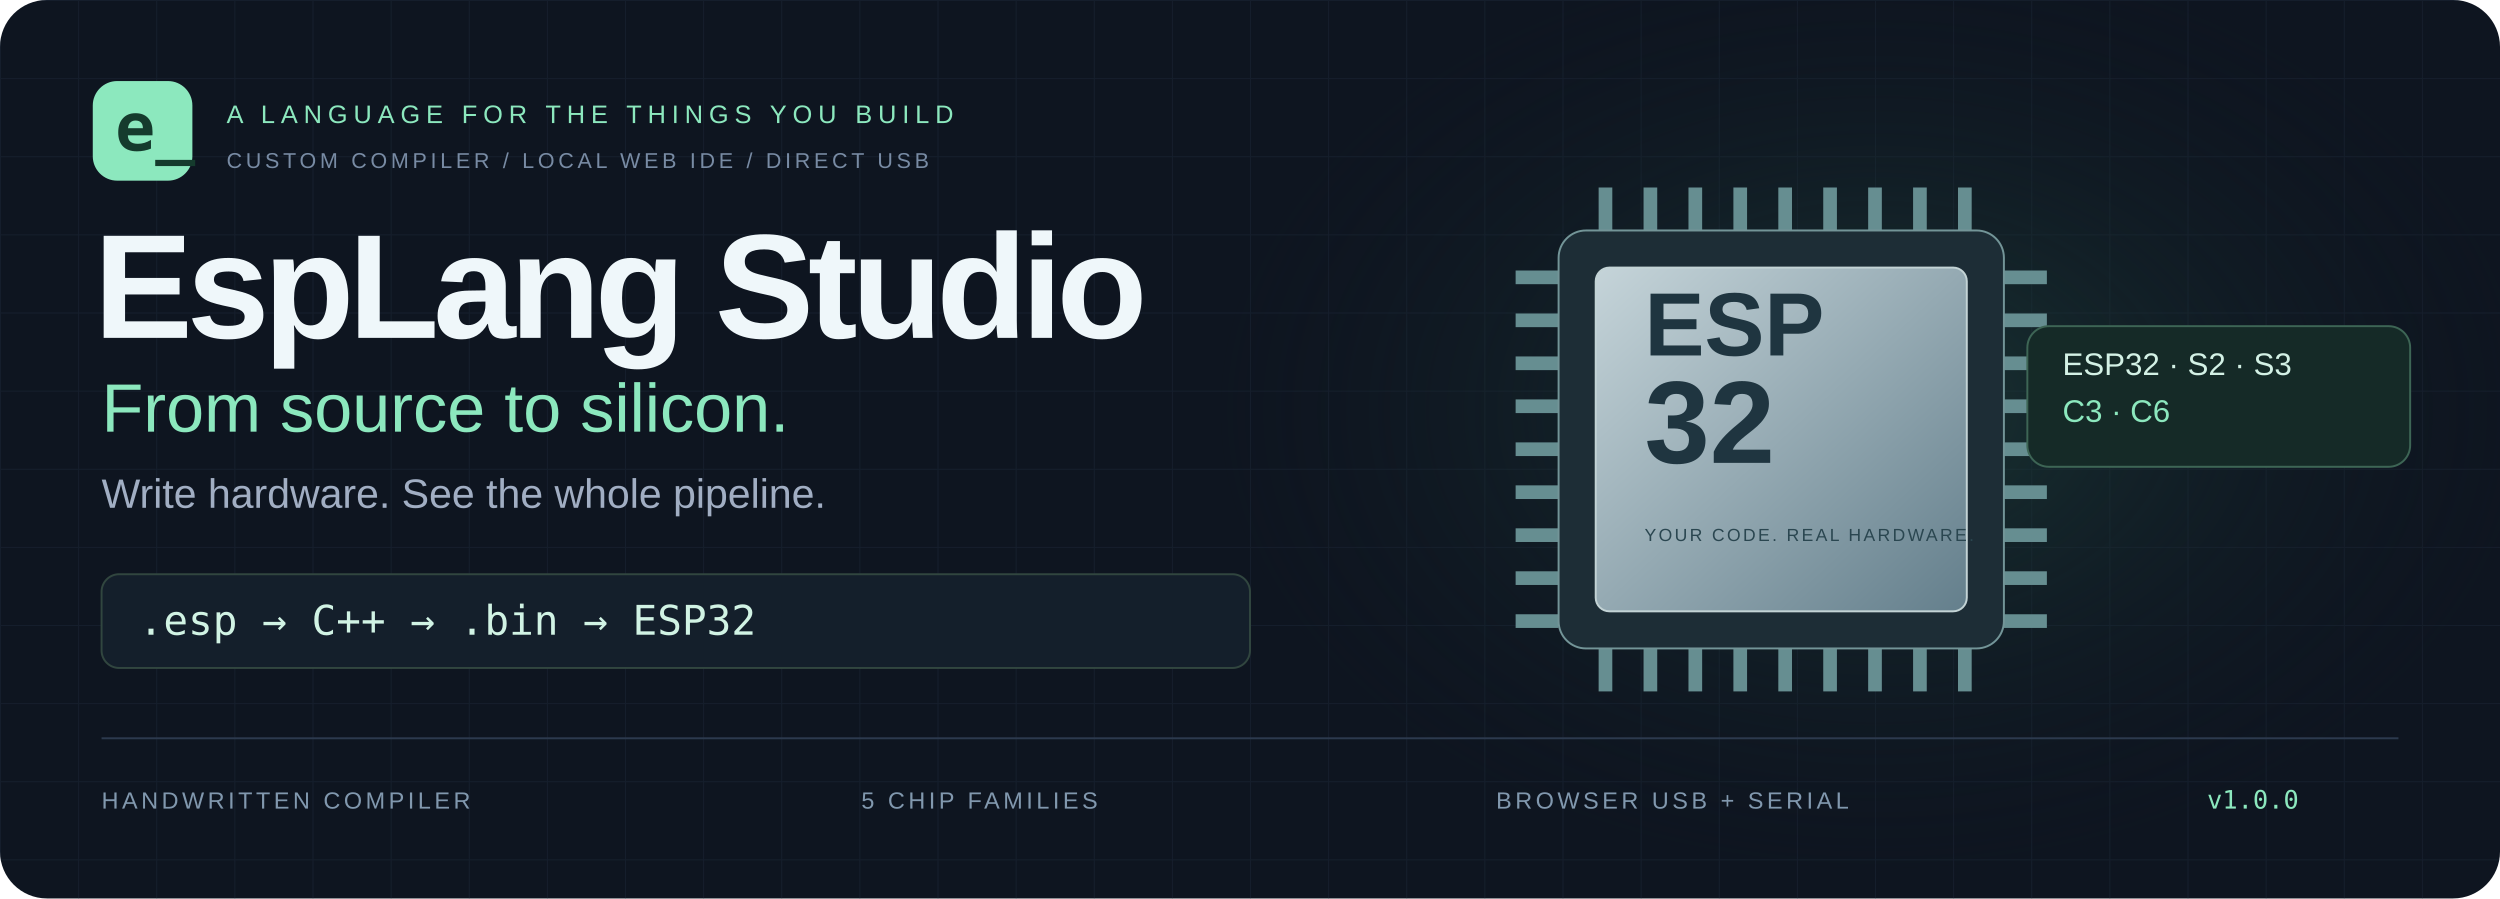
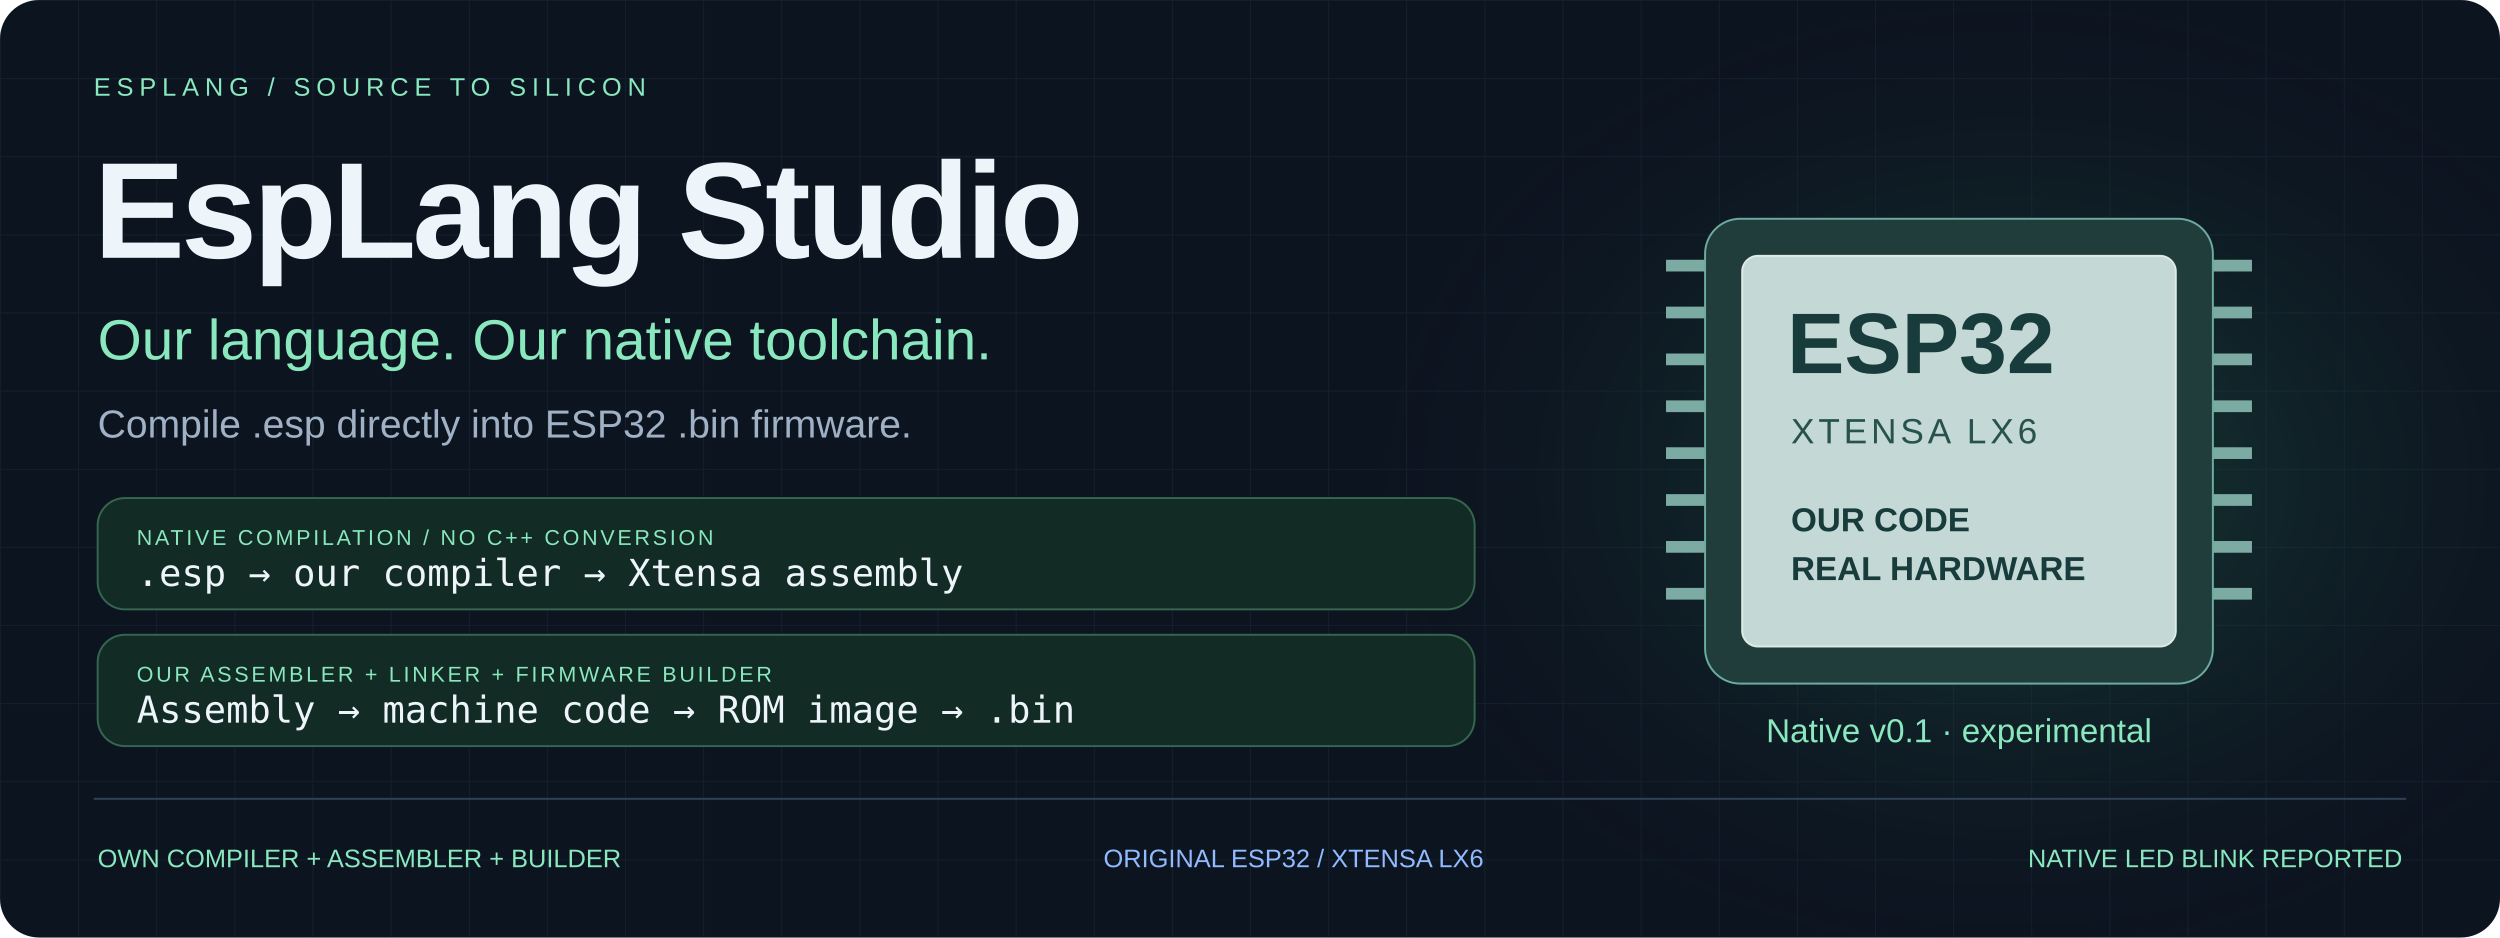
- <svg xmlns="http://www.w3.org/2000/svg" width="1280" height="460" viewBox="0 0 1280 460" role="img" aria-labelledby="title description">
+ <svg xmlns="http://www.w3.org/2000/svg" width="1280" height="480" viewBox="0 0 1280 480" role="img" aria-labelledby="title description">
  <defs>
+     <pattern id="grid" width="40" height="40" patternUnits="userSpaceOnUse">
+       <path d="M40 0H0V40" fill="none" stroke="#31485c" stroke-opacity=".22" />
+     </pattern>
    <radialGradient id="glow">
-       <stop stop-color="#20483f" stop-opacity=".65" />
-       <stop offset="1" stop-color="#101722" stop-opacity="0" />
+       <stop stop-color="#22664e" stop-opacity=".55" />
+       <stop offset="1" stop-color="#101923" stop-opacity="0" />
    </radialGradient>
-     <pattern id="grid" width="40" height="40" patternUnits="userSpaceOnUse">
-       <path d="M40 0H0V40" fill="none" stroke="#253448" stroke-opacity=".3" />
-     </pattern>
-     <linearGradient id="metal" x2="1" y2="1">
-       <stop stop-color="#c5d4d9" />
-       <stop offset="1" stop-color="#647f8c" />
-     </linearGradient>
-     <marker id="arrow" markerWidth="8" markerHeight="8" refX="7" refY="4" orient="auto">
-       <path d="M0 0L8 4L0 8" fill="none" stroke="#8ce8be" stroke-width="1.5" />
-     </marker>
  </defs>
-   <rect width="1280" height="460" rx="24" fill="#0e1520" />
-   <rect width="1280" height="460" rx="24" fill="url(#grid)" />
+   <rect width="1280" height="480" rx="20" fill="#0c1420" />
+   <rect width="1280" height="480" rx="20" fill="url(#grid)" />
  <g font-family="Segoe UI,Arial,sans-serif">
-     <ellipse cx="960" cy="210" rx="340" ry="240" fill="url(#glow)" />
-     <rect x="48" y="42" width="50" height="50" rx="12" fill="#8ce8be" stroke="#8ce8be" />
-     <text x="59" y="77" font-size="34" fill="#153b2d" font-family="Consolas,monospace" font-weight="700">e_</text>
-     <text x="116" y="63" font-size="13" fill="#8ce8be" letter-spacing="3">A LANGUAGE FOR THE THINGS YOU BUILD</text>
-     <text x="116" y="86" font-size="11" fill="#788ba4" letter-spacing="1.9">CUSTOM COMPILER  /  LOCAL WEB IDE  /  DIRECT USB</text>
-     <text x="48" y="173" font-size="76" fill="#eff7fa" font-weight="700" letter-spacing="-3">EspLang Studio</text>
-     <text x="52" y="221" font-size="35" fill="#8ce8be" font-weight="500">From source to silicon.</text>
-     <text x="52" y="260" font-size="21" fill="#a1aec3">Write hardware. See the whole pipeline.</text>
-     <rect x="52" y="294" width="588" height="48" rx="9" fill="#141f2b" stroke="#31463f" />
-     <text x="71" y="325" font-size="21" fill="#d1f3e4" font-family="Consolas,monospace">.esp    →    C++    →    .bin    →    ESP32</text>
-     <path d="M822 118v-22 M822 332v22 M798 142h-22 M1026 142h22" stroke="#668e91" stroke-width="7" />
-     <path d="M845 118v-22 M845 332v22 M798 164h-22 M1026 164h22" stroke="#668e91" stroke-width="7" />
-     <path d="M868 118v-22 M868 332v22 M798 186h-22 M1026 186h22" stroke="#668e91" stroke-width="7" />
-     <path d="M891 118v-22 M891 332v22 M798 208h-22 M1026 208h22" stroke="#668e91" stroke-width="7" />
-     <path d="M914 118v-22 M914 332v22 M798 230h-22 M1026 230h22" stroke="#668e91" stroke-width="7" />
-     <path d="M937 118v-22 M937 332v22 M798 252h-22 M1026 252h22" stroke="#668e91" stroke-width="7" />
-     <path d="M960 118v-22 M960 332v22 M798 274h-22 M1026 274h22" stroke="#668e91" stroke-width="7" />
-     <path d="M983 118v-22 M983 332v22 M798 296h-22 M1026 296h22" stroke="#668e91" stroke-width="7" />
-     <path d="M1006 118v-22 M1006 332v22 M798 318h-22 M1026 318h22" stroke="#668e91" stroke-width="7" />
-     <rect x="798" y="118" width="228" height="214" rx="14" fill="#1d2d36" stroke="#739598" />
-     <rect x="817" y="137" width="190" height="176" rx="7" fill="url(#metal)" stroke="#c3d3d5" />
-     <text x="842" y="182" font-size="46" fill="#1f3540" font-weight="700">ESP</text>
-     <text x="842" y="237" font-size="60" fill="#1f3540" font-weight="700">32</text>
-     <text x="842" y="277" font-size="9" fill="#2a4650" letter-spacing="1.2">YOUR CODE. REAL HARDWARE.</text>
-     <rect x="1038" y="167" width="196" height="72" rx="11" fill="#152a27" stroke="#3d6555" />
-     <text x="1056" y="192" font-size="16" fill="#d3f1e5">ESP32 · S2 · S3</text>
-     <text x="1056" y="216" font-size="16" fill="#8ce8be">C3 · C6</text>
-     <path d="M52 378H1228" stroke="#2c3a4e" />
-     <text x="52" y="414" font-size="12" fill="#8198ae" letter-spacing="1.8">HANDWRITTEN COMPILER</text>
-     <text x="441" y="414" font-size="12" fill="#8198ae" letter-spacing="1.8">5 CHIP FAMILIES</text>
-     <text x="766" y="414" font-size="12" fill="#8198ae" letter-spacing="1.8">BROWSER USB + SERIAL</text>
-     <text x="1130" y="414" font-size="13" fill="#8ce8be" font-family="Consolas,monospace">v1.0.0</text>
+     <ellipse cx="1030" cy="245" rx="330" ry="250" fill="url(#glow)" />
+     <text x="48" y="49" font-size="13" fill="#89e8be" letter-spacing="3">ESPLANG / SOURCE TO SILICON</text>
+     <text x="48" y="132" font-size="70" fill="#edf5fa" font-weight="700" letter-spacing="-2">EspLang Studio</text>
+     <text x="50" y="184" font-size="29" fill="#89e8be">Our language. Our native toolchain.</text>
+     <text x="50" y="224" font-size="20" fill="#a0b1c5">Compile .esp directly into ESP32 .bin firmware.</text>
+     <rect x="50" y="255" width="705" height="57" rx="14" fill="#122b25" stroke="#35664e" />
+     <text x="70" y="279" font-size="11" fill="#89e8be" letter-spacing="1.4">NATIVE COMPILATION / NO C++ CONVERSION</text>
+     <text x="70" y="300" font-size="19" fill="#edf5fa" font-family="Consolas,monospace">.esp → our compiler → Xtensa assembly</text>
+     <rect x="50" y="325" width="705" height="57" rx="14" fill="#122b25" stroke="#35664e" />
+     <text x="70" y="349" font-size="11" fill="#89e8be" letter-spacing="1.4">OUR ASSEMBLER + LINKER + FIRMWARE BUILDER</text>
+     <text x="70" y="370" font-size="19" fill="#edf5fa" font-family="Consolas,monospace">Assembly → machine code → ROM image → .bin</text>
+     <path d="M873 136h-20 M1133 136h20" stroke="#7caba3" stroke-width="6" />
+     <path d="M873 160h-20 M1133 160h20" stroke="#7caba3" stroke-width="6" />
+     <path d="M873 184h-20 M1133 184h20" stroke="#7caba3" stroke-width="6" />
+     <path d="M873 208h-20 M1133 208h20" stroke="#7caba3" stroke-width="6" />
+     <path d="M873 232h-20 M1133 232h20" stroke="#7caba3" stroke-width="6" />
+     <path d="M873 256h-20 M1133 256h20" stroke="#7caba3" stroke-width="6" />
+     <path d="M873 280h-20 M1133 280h20" stroke="#7caba3" stroke-width="6" />
+     <path d="M873 304h-20 M1133 304h20" stroke="#7caba3" stroke-width="6" />
+     <rect x="873" y="112" width="260" height="238" rx="18" fill="#203d3b" stroke="#6daba0" />
+     <rect x="892" y="131" width="222" height="200" rx="8" fill="#c4d8d6" stroke="#dfebe5" />
+     <text x="915" y="191" font-size="44" fill="#173c3b" font-weight="700">ESP32</text>
+     <text x="917" y="227" font-size="18" fill="#28524d" letter-spacing="2">XTENSA LX6</text>
+     <text x="917" y="272" font-size="17" fill="#173c3b" font-weight="700">OUR CODE</text>
+     <text x="917" y="297" font-size="17" fill="#173c3b" font-weight="700">REAL HARDWARE</text>
+     <text x="1003" y="380" font-size="17" fill="#89e8be" text-anchor="middle">Native v0.1 · experimental</text>
+     <path d="M48 409H1232" stroke="#304255" />
+     <text x="50" y="444" font-size="13" fill="#89e8be">OWN COMPILER + ASSEMBLER + BUILDER</text>
+     <text x="565" y="444" font-size="13" fill="#91baff">ORIGINAL ESP32 / XTENSA LX6</text>
+     <text x="1230" y="444" font-size="13" fill="#89e8be" text-anchor="end">NATIVE LED BLINK REPORTED</text>
  </g>
</svg>
